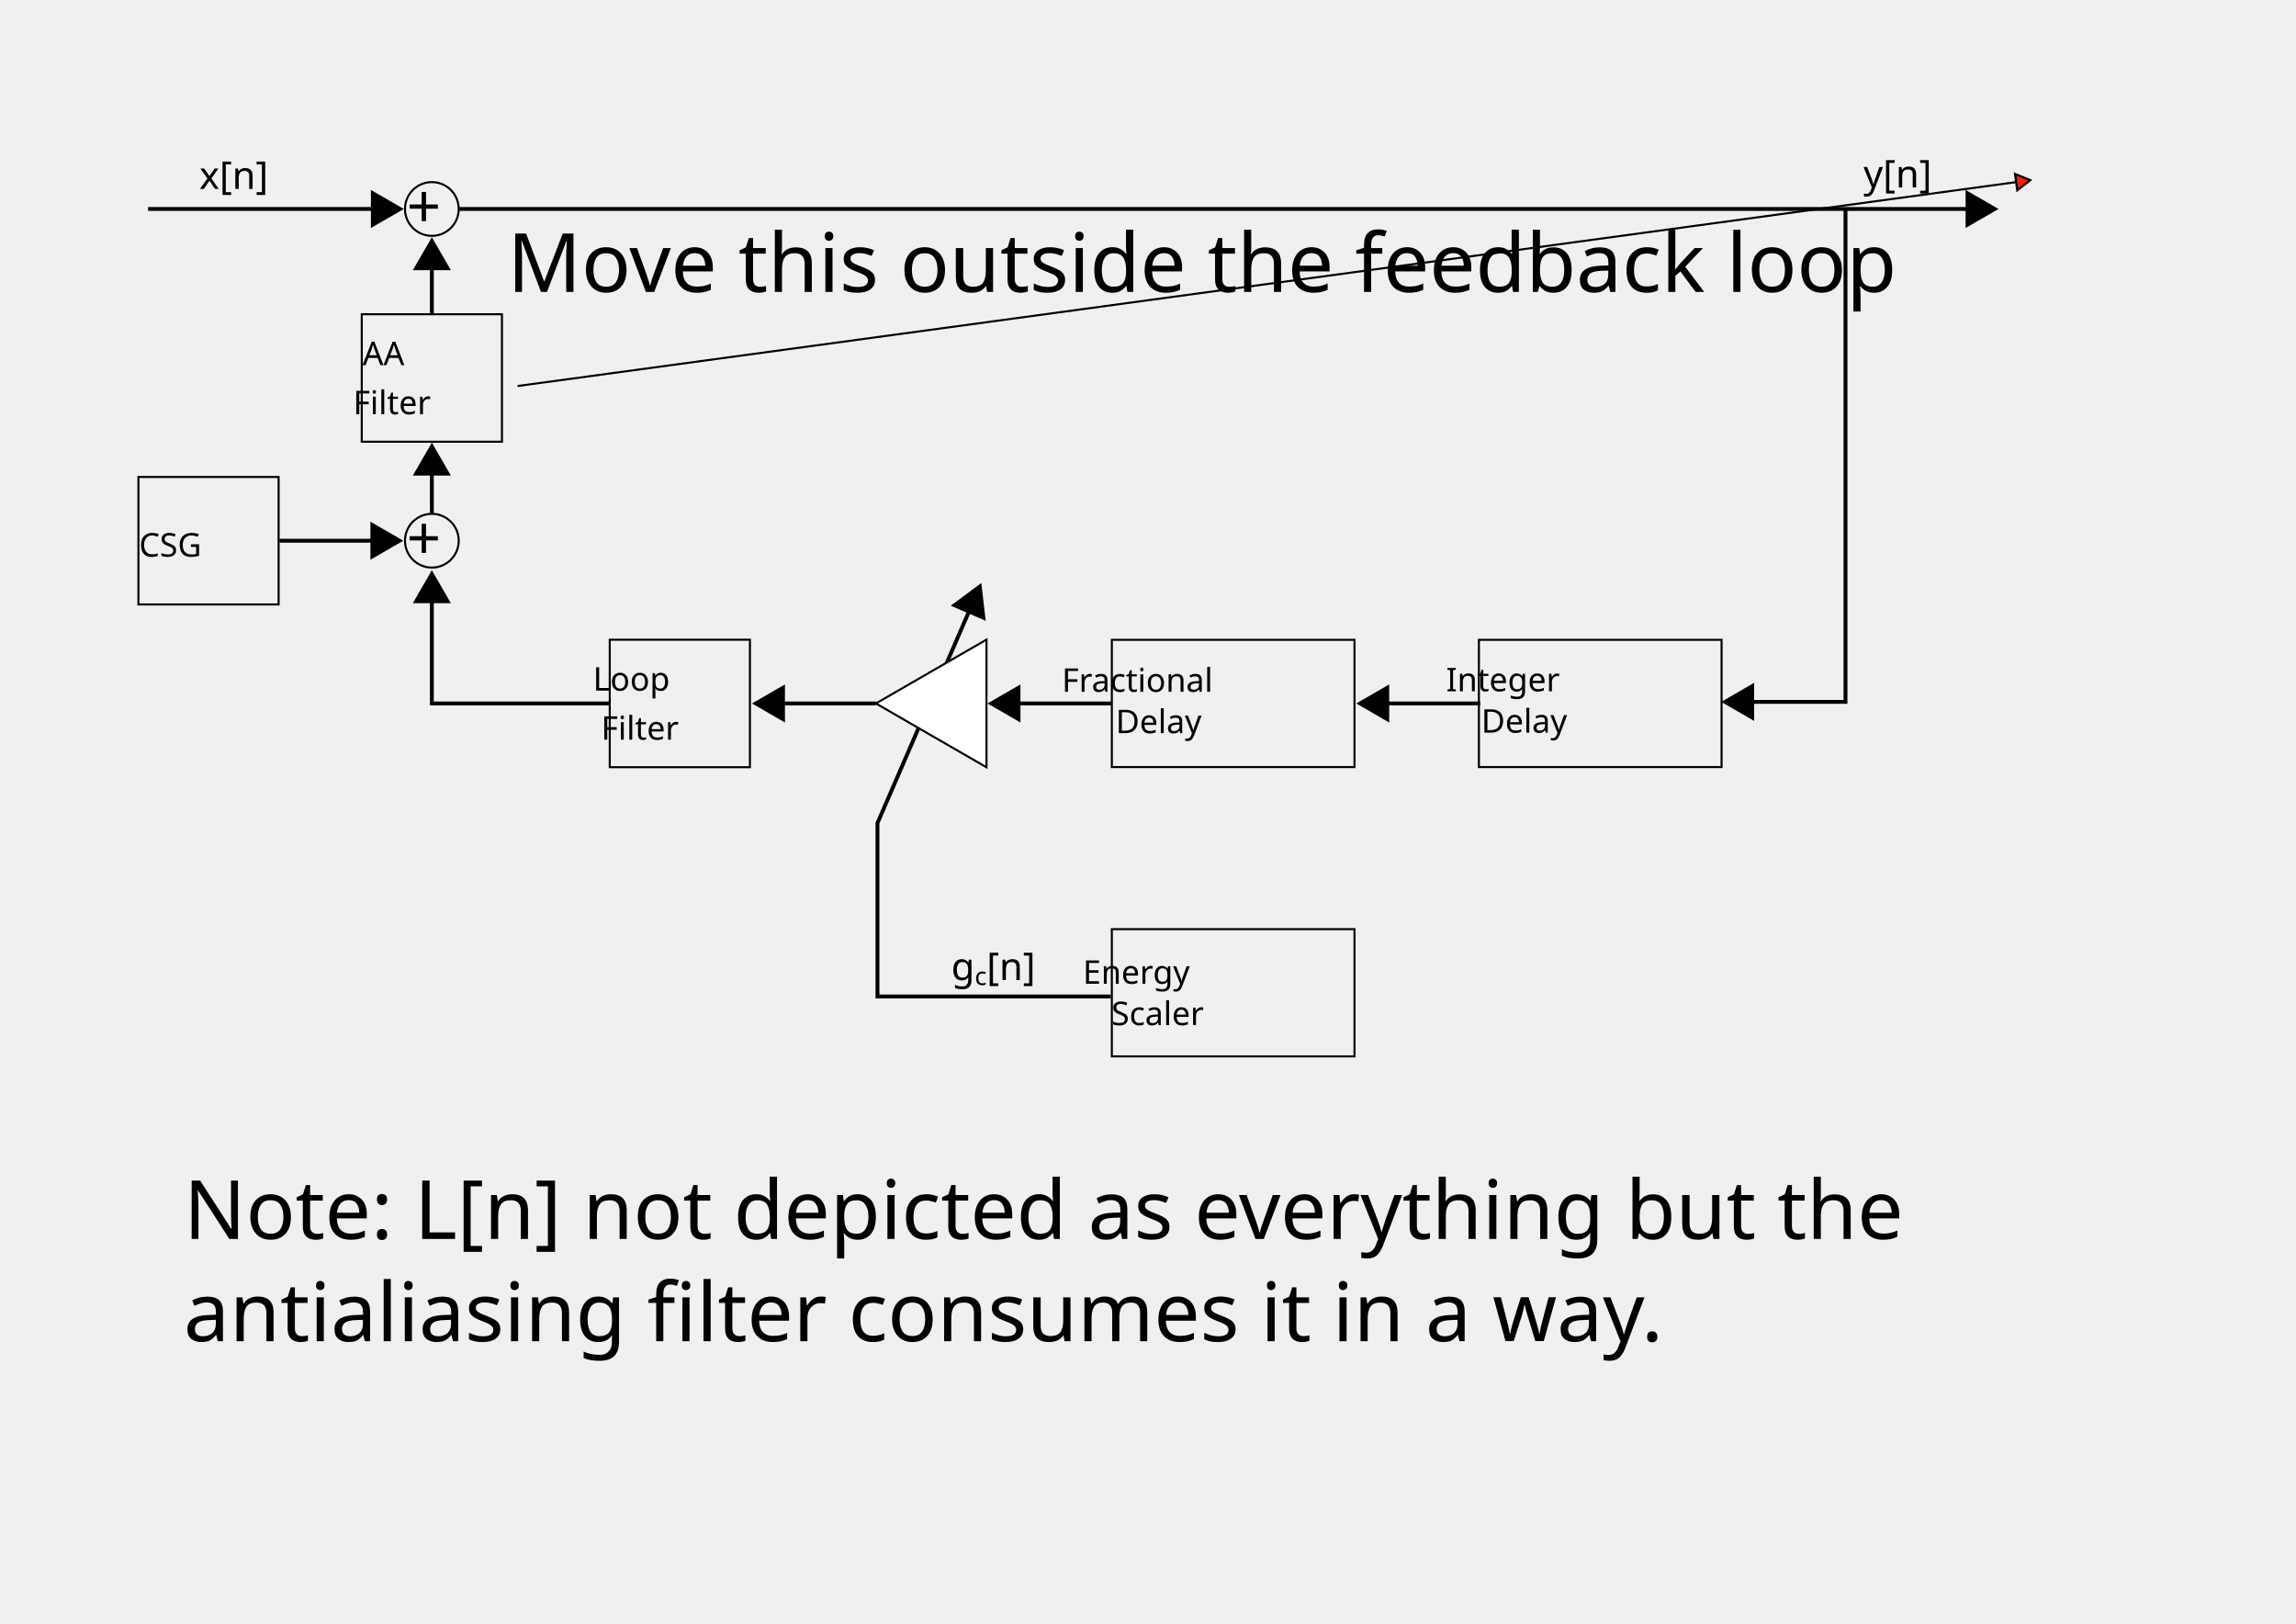
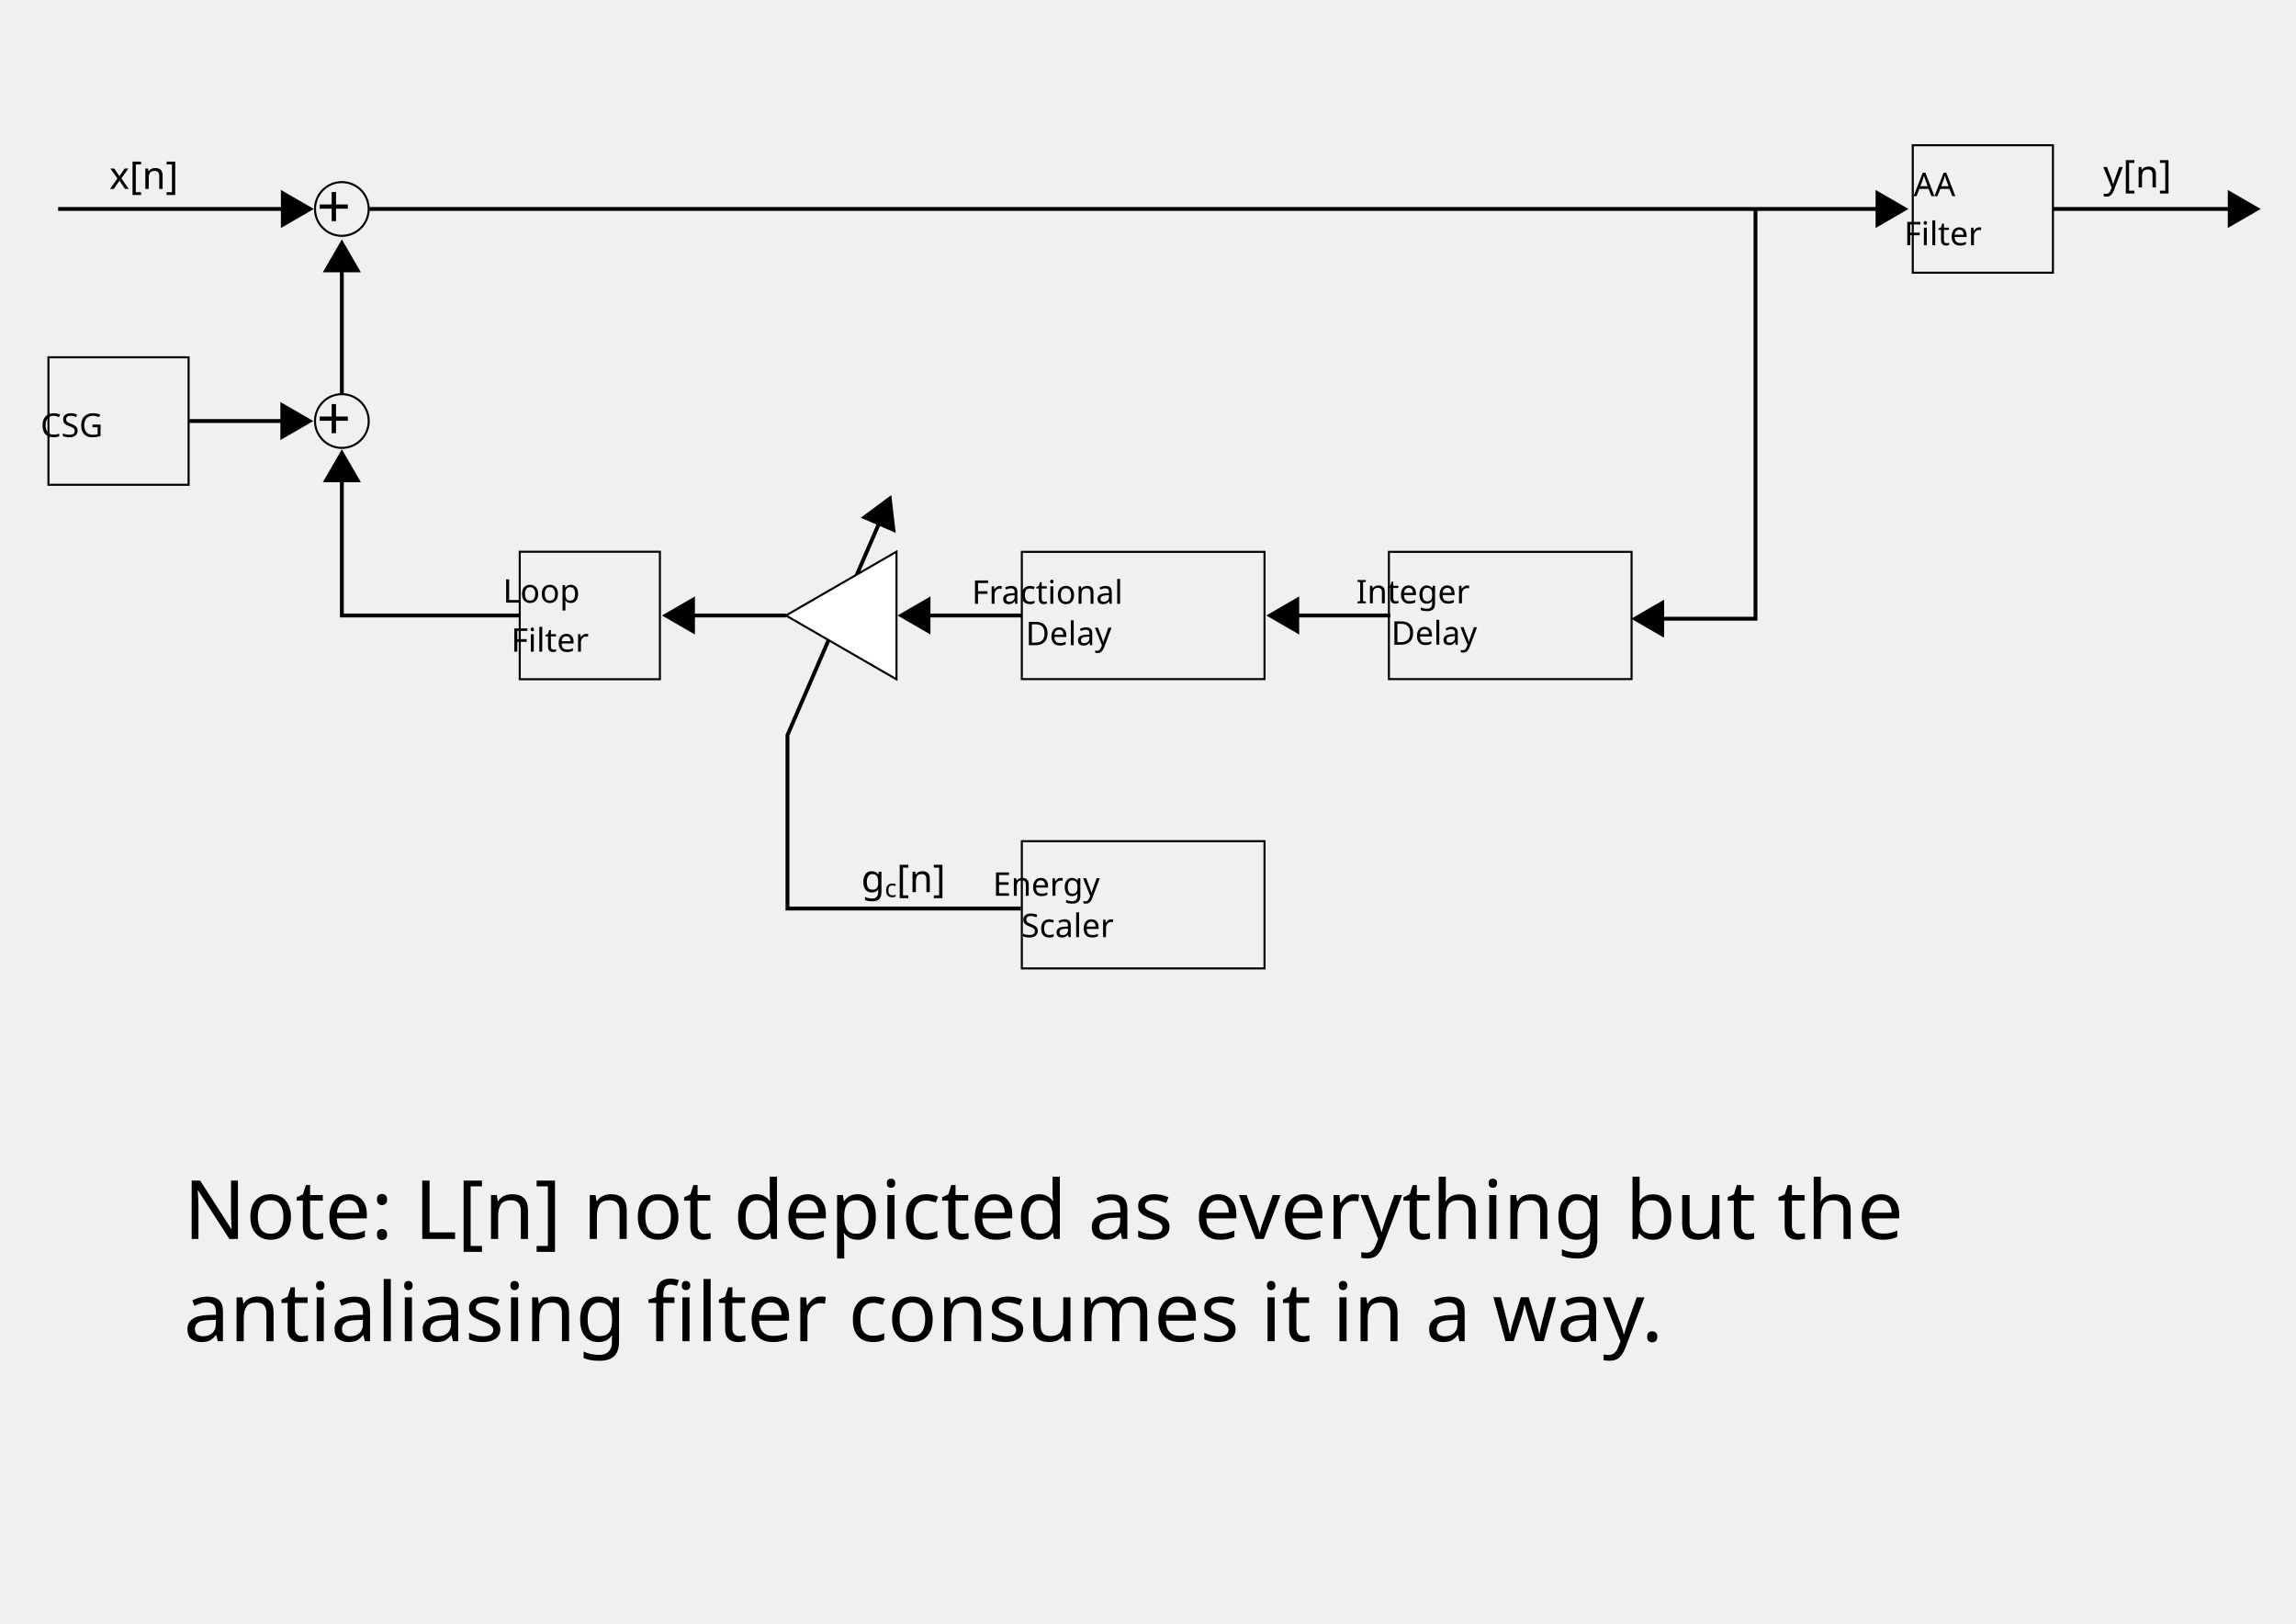
<svg xmlns="http://www.w3.org/2000/svg" width="297mm" height="210mm" viewBox="0 0 297 210" version="1.1" id="svg8">
  <defs id="defs2">
    <marker style="overflow:visible" id="marker1026" refX="0.0" refY="0.0" orient="auto">
      <path transform="scale(0.8)" style="fill-rule:evenodd;stroke:#000000;stroke-width:1pt;stroke-opacity:1;fill:#ff2200;fill-opacity:1" d="M 5.77,0.0 L -2.88,5.0 L -2.88,-5.0 L 5.77,0.0 z " id="path1024" />
    </marker>
    <marker orient="auto" refY="0.0" refX="0.0" id="marker3910" style="overflow:visible">
      <path id="path3908" d="M 5.77,0.0 L -2.88,5.0 L -2.88,-5.0 L 5.77,0.0 z " style="fill-rule:evenodd;stroke:#000000;stroke-width:1pt;stroke-opacity:1;fill:#000000;fill-opacity:1" transform="scale(0.8)" />
    </marker>
    <marker style="overflow:visible" id="marker1593" refX="0.0" refY="0.0" orient="auto">
      <path transform="scale(0.8)" style="fill-rule:evenodd;stroke:#000000;stroke-width:1pt;stroke-opacity:1;fill:#000000;fill-opacity:1" d="M 5.77,0.0 L -2.88,5.0 L -2.88,-5.0 L 5.77,0.0 z " id="path1591" />
    </marker>
    <marker style="overflow:visible" id="marker1483" refX="0.0" refY="0.0" orient="auto">
      <path transform="scale(0.8)" style="fill-rule:evenodd;stroke:#000000;stroke-width:1pt;stroke-opacity:1;fill:#000000;fill-opacity:1" d="M 5.77,0.0 L -2.88,5.0 L -2.88,-5.0 L 5.77,0.0 z " id="path1481" />
    </marker>
    <marker orient="auto" refY="0.0" refX="0.0" id="Arrow2Lend" style="overflow:visible;">
      <path id="path932" style="fill-rule:evenodd;stroke-width:0.625;stroke-linejoin:round;stroke:#000000;stroke-opacity:1;fill:#000000;fill-opacity:1" d="M 8.719,4.034 L -2.207,0.016 L 8.719,-4.002 C 6.973,-1.63 6.983,1.616 8.719,4.034 z " transform="scale(1.1) rotate(180) translate(1,0)" />
    </marker>
    <marker style="overflow:visible" id="marker2074" refX="0.0" refY="0.0" orient="auto">
      <path transform="scale(0.8)" style="fill-rule:evenodd;stroke:#000000;stroke-width:1pt;stroke-opacity:1;fill:#000000;fill-opacity:1" d="M 5.77,0.0 L -2.88,5.0 L -2.88,-5.0 L 5.77,0.0 z " id="path2072" />
    </marker>
    <marker orient="auto" refY="0" refX="0" id="TriangleOutL" style="overflow:visible">
      <path id="path1033" d="M 5.77,0 -2.88,5 V -5 Z" style="fill:#000000;fill-opacity:1;fill-rule:evenodd;stroke:#000000;stroke-width:1pt;stroke-opacity:1" transform="scale(0.8)" />
    </marker>
    <marker style="overflow:visible" id="marker1593-4" refX="0" refY="0" orient="auto">
      <path transform="scale(0.8)" style="fill:#000000;fill-opacity:1;fill-rule:evenodd;stroke:#000000;stroke-width:1pt;stroke-opacity:1" d="M 5.77,0 -2.88,5 V -5 Z" id="path1591-5" />
    </marker>
    <marker style="overflow:visible" id="marker1593-9" refX="0" refY="0" orient="auto">
      <path transform="scale(0.8)" style="fill:#000000;fill-opacity:1;fill-rule:evenodd;stroke:#000000;stroke-width:1pt;stroke-opacity:1" d="M 5.77,0 -2.88,5 V -5 Z" id="path1591-8" />
    </marker>
    <marker style="overflow:visible" id="marker1593-2" refX="0" refY="0" orient="auto">
      <path transform="scale(0.8)" style="fill:#000000;fill-opacity:1;fill-rule:evenodd;stroke:#000000;stroke-width:1pt;stroke-opacity:1" d="M 5.77,0 -2.88,5 V -5 Z" id="path1591-85" />
    </marker>
    <marker style="overflow:visible" id="marker1593-1" refX="0" refY="0" orient="auto">
      <path transform="scale(0.8)" style="fill:#000000;fill-opacity:1;fill-rule:evenodd;stroke:#000000;stroke-width:1pt;stroke-opacity:1" d="M 5.77,0 -2.88,5 V -5 Z" id="path1591-9" />
    </marker>
    <marker style="overflow:visible" id="marker1593-1-6" refX="0" refY="0" orient="auto">
      <path transform="scale(0.8)" style="fill:#000000;fill-opacity:1;fill-rule:evenodd;stroke:#000000;stroke-width:1pt;stroke-opacity:1" d="M 5.77,0 -2.88,5 V -5 Z" id="path1591-9-2" />
    </marker>
    <marker style="overflow:visible" id="marker1593-1-1" refX="0" refY="0" orient="auto">
      <path transform="scale(0.8)" style="fill:#000000;fill-opacity:1;fill-rule:evenodd;stroke:#000000;stroke-width:1pt;stroke-opacity:1" d="M 5.77,0 -2.88,5 V -5 Z" id="path1591-9-3" />
    </marker>
    <marker style="overflow:visible" id="marker1593-9-9" refX="0" refY="0" orient="auto">
      <path transform="scale(0.8)" style="fill:#000000;fill-opacity:1;fill-rule:evenodd;stroke:#000000;stroke-width:1pt;stroke-opacity:1" d="M 5.77,0 -2.88,5 V -5 Z" id="path1591-8-1" />
    </marker>
    <marker orient="auto" refY="0" refX="0" id="marker1176-5" style="overflow:visible">
      <path id="path1053-0" d="M 5.77,0 -2.88,5 V -5 Z" style="fill:#000000;fill-opacity:1;fill-rule:evenodd;stroke:#000000;stroke-width:1pt;stroke-opacity:1" transform="scale(0.8)" />
    </marker>
    <marker orient="auto" refY="0" refX="0" id="marker1176-5-4" style="overflow:visible">
      <path id="path1053-0-7" d="M 5.77,0 -2.88,5 V -5 Z" style="fill:#000000;fill-opacity:1;fill-rule:evenodd;stroke:#000000;stroke-width:1pt;stroke-opacity:1" transform="scale(0.8)" />
    </marker>
  </defs>
  <g id="layer1" transform="translate(0,-87)">
-     <g transform="translate(-111.0473,106.8837)" id="g1010-2">
-       <text id="text1001-7" y="52.481" x="163.658" style="font-style:normal;font-weight:normal;font-size:10.583px;line-height:1.25;font-family:sans-serif;letter-spacing:0px;word-spacing:0px;fill:#000000;fill-opacity:1;stroke:none;stroke-width:0.265" xml:space="preserve">
-         <tspan style="font-size:7.761px;stroke-width:0.265" y="52.481" x="163.658" id="tspan999-6">+</tspan>
-       </text>
-       <circle r="3.475" cy="50.048" cx="166.91" id="path1003-9" style="opacity:1;fill:none;fill-opacity:1;stroke:#000000;stroke-width:0.265;stroke-linecap:butt;stroke-linejoin:miter;stroke-miterlimit:4;stroke-dasharray:none;stroke-dashoffset:0;stroke-opacity:1;paint-order:markers fill stroke" />
-     </g>
    <text xml:space="preserve" style="font-style:normal;font-variant:normal;font-weight:normal;font-stretch:normal;font-size:7.761px;line-height:0.5;font-family:sans-serif;-inkscape-font-specification:'sans-serif, Normal';font-variant-ligatures:normal;font-variant-caps:normal;font-variant-numeric:normal;font-feature-settings:normal;text-align:center;letter-spacing:0px;word-spacing:0px;writing-mode:lr-tb;baseline-shift:baseline;text-anchor:middle;fill:#000000;fill-opacity:1;stroke:none;stroke-width:0.265" x="55.227" y="188.542" id="text819-7-0-7">
      <tspan id="tspan1123-2" x="55.227" y="192.498" />
    </text>
    <text xml:space="preserve" style="font-style:normal;font-weight:normal;font-size:4.233px;line-height:1.25;font-family:sans-serif;letter-spacing:0px;word-spacing:0px;baseline-shift:sub;fill:#000000;fill-opacity:1;stroke:none;stroke-width:0.265" x="84.071" y="151.621" id="text1284">
      <tspan id="tspan1282" x="84.071" y="155.366" style="font-size:4.233px;baseline-shift:sub;stroke-width:0.265" />
    </text>
    <flowRoot xml:space="preserve" id="flowRoot1324" style="font-style:normal;font-weight:normal;font-size:16px;line-height:1.25;font-family:sans-serif;letter-spacing:0px;word-spacing:0px;fill:#000000;fill-opacity:1;stroke:none" transform="matrix(0.2645833,0,0,0.2645833,0,126.6307)">
      <flowRegion id="flowRegion1326">
        <rect id="rect1328" width="37.5" height="30" x="484.5" y="270.701" />
      </flowRegion>
      <flowPara id="flowPara1330" />
    </flowRoot>
-     <g transform="translate(56.4949,146.4342)" id="g824-1-8-0">
+     <g transform="translate(44.85322,135.0571)" id="g824-1-8-0">
      <g id="g909-4-3" transform="translate(0.5291667,-1.058333)">
        <rect style="opacity:1;fill:none;fill-opacity:1;stroke:#000000;stroke-width:0.265;stroke-miterlimit:4;stroke-dasharray:none;stroke-opacity:1" id="rect815-3-1-5" width="18.132" height="16.488" x="21.85" y="24.36" />
        <text xml:space="preserve" style="font-style:normal;font-variant:normal;font-weight:normal;font-stretch:normal;font-size:4.233px;line-height:1.5;font-family:sans-serif;-inkscape-font-specification:'sans-serif, Normal';font-variant-ligatures:normal;font-variant-caps:normal;font-variant-numeric:normal;font-feature-settings:normal;text-align:center;letter-spacing:0px;word-spacing:0px;writing-mode:lr-tb;text-anchor:middle;fill:#000000;fill-opacity:1;stroke:none;stroke-width:0.265" x="30.71" y="30.942" id="text819-7-0-8">
          <tspan id="tspan1123-6" x="30.71" y="30.942">Loop</tspan>
          <tspan x="30.71" y="37.292" id="tspan1009">Filter</tspan>
        </text>
      </g>
    </g>
-     <g id="g824-9-1" transform="translate(142.3828,182.0453)">
+     <g id="g824-9-1" transform="translate(130.741,170.6682)">
      <rect y="25.124" x="1.439" height="16.457" width="31.391" id="rect815-72-5" style="opacity:1;fill:none;fill-opacity:1;stroke:#000000;stroke-width:0.265;stroke-miterlimit:4;stroke-dasharray:none;stroke-opacity:1" />
      <text id="text819-9-9" y="32.188" x="16.99" style="font-style:normal;font-weight:normal;font-size:10.583px;line-height:0.5;font-family:sans-serif;text-align:center;letter-spacing:0px;word-spacing:0px;text-anchor:middle;fill:#000000;fill-opacity:1;stroke:none;stroke-width:0.265" xml:space="preserve">
        <tspan style="font-style:normal;font-variant:normal;font-weight:normal;font-stretch:normal;font-size:4.233px;line-height:0.5;font-family:sans-serif;-inkscape-font-specification:'sans-serif, Normal';font-variant-ligatures:normal;font-variant-caps:normal;font-variant-numeric:normal;font-feature-settings:normal;text-align:center;writing-mode:lr-tb;text-anchor:middle;stroke-width:0.265" y="32.188" x="16.99" id="tspan1214-1">Energy</tspan>
        <tspan style="font-style:normal;font-variant:normal;font-weight:normal;font-stretch:normal;font-size:4.233px;line-height:0.5;font-family:sans-serif;-inkscape-font-specification:'sans-serif, Normal';font-variant-ligatures:normal;font-variant-caps:normal;font-variant-numeric:normal;font-feature-settings:normal;text-align:center;writing-mode:lr-tb;text-anchor:middle;stroke-width:0.265" y="37.542" x="16.99" id="tspan1040">Scaler</tspan>
      </text>
    </g>
-     <g id="g824-9-4" transform="translate(127.2286,145.3759)">
+     <g id="g824-9-4" transform="translate(115.5868,133.9988)">
      <rect y="24.375" x="16.593" height="16.457" width="31.391" id="rect815-72-1" style="opacity:1;fill:none;fill-opacity:1;stroke:#000000;stroke-width:0.265;stroke-miterlimit:4;stroke-dasharray:none;stroke-opacity:1" />
      <text id="text819-9-6" y="31.095" x="32.279" style="font-style:normal;font-weight:normal;font-size:10.583px;line-height:0.5;font-family:sans-serif;text-align:center;letter-spacing:0px;word-spacing:0px;text-anchor:middle;fill:#000000;fill-opacity:1;stroke:none;stroke-width:0.265" xml:space="preserve">
        <tspan style="font-style:normal;font-variant:normal;font-weight:normal;font-stretch:normal;font-size:4.233px;line-height:0.5;font-family:sans-serif;-inkscape-font-specification:'sans-serif, Normal';font-variant-ligatures:normal;font-variant-caps:normal;font-variant-numeric:normal;font-feature-settings:normal;text-align:center;writing-mode:lr-tb;text-anchor:middle;stroke-width:0.265" y="31.095" x="32.279" id="tspan1214-4">Fractional</tspan>
        <tspan style="font-style:normal;font-variant:normal;font-weight:normal;font-stretch:normal;font-size:4.233px;line-height:0.5;font-family:sans-serif;-inkscape-font-specification:'sans-serif, Normal';font-variant-ligatures:normal;font-variant-caps:normal;font-variant-numeric:normal;font-feature-settings:normal;text-align:center;writing-mode:lr-tb;text-anchor:middle;stroke-width:0.265" y="36.448" x="32.279" id="tspan1084">Delay</tspan>
      </text>
    </g>
-     <g id="g824-9-2" transform="translate(174.7109,145.3759)">
+     <g id="g824-9-2" transform="translate(163.0692,133.9988)">
      <rect y="24.375" x="16.593" height="16.457" width="31.391" id="rect815-72-6" style="opacity:1;fill:none;fill-opacity:1;stroke:#000000;stroke-width:0.265;stroke-miterlimit:4;stroke-dasharray:none;stroke-opacity:1" />
      <text id="text819-9-5" y="31.03" x="32.083" style="font-style:normal;font-weight:normal;font-size:10.583px;line-height:0.5;font-family:sans-serif;text-align:center;letter-spacing:0px;word-spacing:0px;text-anchor:middle;fill:#000000;fill-opacity:1;stroke:none;stroke-width:0.265" xml:space="preserve">
        <tspan style="font-style:normal;font-variant:normal;font-weight:normal;font-stretch:normal;font-size:4.233px;line-height:0.5;font-family:sans-serif;-inkscape-font-specification:'sans-serif, Normal';font-variant-ligatures:normal;font-variant-caps:normal;font-variant-numeric:normal;font-feature-settings:normal;text-align:center;writing-mode:lr-tb;text-anchor:middle;stroke-width:0.265" y="31.03" x="32.083" id="tspan1214-5">Integer</tspan>
        <tspan style="font-style:normal;font-variant:normal;font-weight:normal;font-stretch:normal;font-size:4.233px;line-height:0.5;font-family:sans-serif;-inkscape-font-specification:'sans-serif, Normal';font-variant-ligatures:normal;font-variant-caps:normal;font-variant-numeric:normal;font-feature-settings:normal;text-align:center;writing-mode:lr-tb;text-anchor:middle;stroke-width:0.265" y="36.383" x="32.083" id="tspan1086">Delay</tspan>
      </text>
    </g>
-     <g transform="translate(-4.471876,125.3867)" id="g824-1-8-0-8">
-       <g id="g909-4-3-7" transform="translate(0.5291667,-1.058333)">
-         <rect style="opacity:1;fill:none;fill-opacity:1;stroke:#000000;stroke-width:0.265;stroke-miterlimit:4;stroke-dasharray:none;stroke-opacity:1" id="rect815-3-1-5-3" width="18.132" height="16.488" x="21.85" y="24.36" />
-         <text xml:space="preserve" style="font-style:normal;font-variant:normal;font-weight:normal;font-stretch:normal;font-size:4.233px;line-height:1.5;font-family:sans-serif;-inkscape-font-specification:'sans-serif, Normal';font-variant-ligatures:normal;font-variant-caps:normal;font-variant-numeric:normal;font-feature-settings:normal;text-align:center;letter-spacing:0px;word-spacing:0px;writing-mode:lr-tb;text-anchor:middle;fill:#000000;fill-opacity:1;stroke:none;stroke-width:0.265" x="30.92" y="34.654" id="text819-7-0-8-2">
-           <tspan x="30.92" y="34.654" id="tspan1009-7">CSG</tspan>
-         </text>
-       </g>
-     </g>
-     <g transform="translate(24.41747,104.3393)" id="g824-1-8-0-2">
+     <g transform="translate(225.0463,82.482)" id="g824-1-8-0-2">
      <g id="g909-4-3-3" transform="translate(0.5291667,-1.058333)">
        <rect style="opacity:1;fill:none;fill-opacity:1;stroke:#000000;stroke-width:0.265;stroke-miterlimit:4;stroke-dasharray:none;stroke-opacity:1" id="rect815-3-1-5-2" width="18.132" height="16.488" x="21.85" y="24.36" />
        <text xml:space="preserve" style="font-style:normal;font-variant:normal;font-weight:normal;font-stretch:normal;font-size:4.233px;line-height:1.5;font-family:sans-serif;-inkscape-font-specification:'sans-serif, Normal';font-variant-ligatures:normal;font-variant-caps:normal;font-variant-numeric:normal;font-feature-settings:normal;text-align:center;letter-spacing:0px;word-spacing:0px;writing-mode:lr-tb;text-anchor:middle;fill:#000000;fill-opacity:1;stroke:none;stroke-width:0.265" x="30.71" y="30.942" id="text819-7-0-8-4">
          <tspan id="tspan1123-6-2" x="30.71" y="30.942">AA</tspan>
          <tspan x="30.71" y="37.292" id="tspan1009-0">Filter</tspan>
        </text>
      </g>
    </g>
-     <g transform="translate(-111.0473,63.97896)" id="g1010-2-6">
+     <g transform="translate(-122.689,63.97896)" id="g1010-2-6">
      <text id="text1001-7-6" y="52.481" x="163.658" style="font-style:normal;font-weight:normal;font-size:10.583px;line-height:1.25;font-family:sans-serif;letter-spacing:0px;word-spacing:0px;fill:#000000;fill-opacity:1;stroke:none;stroke-width:0.265" xml:space="preserve">
        <tspan style="font-size:7.761px;stroke-width:0.265" y="52.481" x="163.658" id="tspan999-6-8">+</tspan>
      </text>
      <circle r="3.475" cy="50.048" cx="166.91" id="path1003-9-0" style="opacity:1;fill:none;fill-opacity:1;stroke:#000000;stroke-width:0.265;stroke-linecap:butt;stroke-linejoin:miter;stroke-miterlimit:4;stroke-dasharray:none;stroke-dashoffset:0;stroke-opacity:1;paint-order:markers fill stroke" />
    </g>
-     <text xml:space="preserve" style="font-style:normal;font-weight:normal;font-size:10.583px;line-height:1.25;font-family:sans-serif;letter-spacing:0px;word-spacing:0px;fill:#000000;fill-opacity:1;stroke:none;stroke-width:0.265" x="123.054" y="213.753" id="text887-5">
-       <tspan id="tspan885-2" x="123.054" y="213.753" style="font-size:4.939px;stroke-width:0.265">g<tspan style="font-size:65%;baseline-shift:sub" id="tspan1342">c</tspan>[n]</tspan>
+     <text xml:space="preserve" style="font-style:normal;font-weight:normal;font-size:10.583px;line-height:1.25;font-family:sans-serif;letter-spacing:0px;word-spacing:0px;fill:#000000;fill-opacity:1;stroke:none;stroke-width:0.265" x="111.412" y="202.376" id="text887-5">
+       <tspan id="tspan885-2" x="111.412" y="202.376" style="font-size:4.939px;stroke-width:0.265">g<tspan style="font-size:65%;baseline-shift:sub" id="tspan1342">c</tspan>[n]</tspan>
    </text>
-     <path style="fill:none;stroke:#000000;stroke-width:0.5;stroke-linecap:butt;stroke-linejoin:miter;stroke-miterlimit:4;stroke-dasharray:none;stroke-opacity:1;marker-end:url(#marker1483)" d="m 143.688,215.878 -30.183,0 v -22.423 0 l 12.303,-28.443" id="path1431" />
-     <path style="fill:none;stroke:#000000;stroke-width:0.5;stroke-linecap:butt;stroke-linejoin:miter;stroke-miterlimit:4;stroke-dasharray:none;stroke-opacity:1;marker-end:url(#marker1593)" d="M 191.472,177.98 H 178.282" id="path1583" />
-     <path style="fill:none;stroke:#000000;stroke-width:0.5;stroke-linecap:butt;stroke-linejoin:miter;stroke-miterlimit:4;stroke-dasharray:none;stroke-opacity:1;marker-end:url(#marker1593-4)" d="M 143.772,177.98 H 130.582" id="path1583-8" />
-     <path style="fill:none;stroke:#000000;stroke-width:0.5;stroke-linecap:butt;stroke-linejoin:miter;stroke-miterlimit:4;stroke-dasharray:none;stroke-opacity:1;marker-end:url(#marker1593-9)" d="M 113.306,177.98 H 100.116" id="path1583-4" />
-     <path style="fill:none;stroke:#000000;stroke-width:0.5;stroke-linecap:butt;stroke-linejoin:miter;stroke-miterlimit:4;stroke-dasharray:none;stroke-opacity:1;marker-end:url(#marker1593-2)" d="m 36.142,156.932 h 13.19" id="path1583-5" />
-     <path style="fill:none;stroke:#000000;stroke-width:0.5;stroke-linecap:butt;stroke-linejoin:miter;stroke-miterlimit:4;stroke-dasharray:none;stroke-opacity:1;marker-end:url(#marker1593-1)" d="m 55.863,153.368 0,-6.279" id="path1583-2" />
-     <path style="fill:none;stroke:#000000;stroke-width:0.5;stroke-linecap:butt;stroke-linejoin:miter;stroke-miterlimit:4;stroke-dasharray:none;stroke-opacity:1;marker-end:url(#marker1593-1-6)" d="m 55.863,127.679 0,-7.156" id="path1583-2-1" />
-     <path style="fill:none;stroke:#000000;stroke-width:0.5;stroke-linecap:butt;stroke-linejoin:miter;stroke-miterlimit:4;stroke-dasharray:none;stroke-opacity:1;marker-end:url(#marker1593-1-1)" d="M 55.863,177.741 V 163.593" id="path1583-2-0" />
-     <path style="fill:none;stroke:#000000;stroke-width:0.5;stroke-linecap:butt;stroke-linejoin:miter;stroke-miterlimit:4;stroke-dasharray:none;stroke-opacity:1" d="M 78.832,177.98 H 55.613" id="path1583-4-7" />
-     <path style="fill:none;stroke:#000000;stroke-width:0.5;stroke-linecap:butt;stroke-linejoin:miter;stroke-miterlimit:4;stroke-dasharray:none;stroke-opacity:1;marker-end:url(#marker1176-5)" d="M 19.162,114.027 H 49.398" id="path1417-5" />
-     <path style="fill:none;stroke:#000000;stroke-width:0.5;stroke-linecap:butt;stroke-linejoin:miter;stroke-miterlimit:4;stroke-dasharray:none;stroke-opacity:1;marker-end:url(#marker1176-5-4)" d="m 59.43,114.027 196.248,0" id="path1417-5-2" />
-     <path style="fill:none;stroke:#000000;stroke-width:0.5;stroke-linecap:butt;stroke-linejoin:miter;stroke-miterlimit:4;stroke-dasharray:none;stroke-opacity:1;marker-end:url(#marker3910)" d="m 238.725,114.027 v 63.75 h -13.237" id="path3900" />
-     <text xml:space="preserve" style="font-style:normal;font-weight:normal;font-size:10.583px;line-height:1.25;font-family:sans-serif;letter-spacing:0px;word-spacing:0px;fill:#000000;fill-opacity:1;stroke:none;stroke-width:0.265" x="25.782" y="111.431" id="text887-2">
-       <tspan id="tspan885-4" x="25.782" y="111.431" style="font-size:4.939px;stroke-width:0.265">x[n]</tspan>
+     <path style="fill:none;stroke:#000000;stroke-width:0.5;stroke-linecap:butt;stroke-linejoin:miter;stroke-miterlimit:4;stroke-dasharray:none;stroke-opacity:1;marker-end:url(#marker1483)" d="m 132.046,204.501 h -30.183 v -22.423 0 l 12.303,-28.443" id="path1431" />
+     <path style="fill:none;stroke:#000000;stroke-width:0.5;stroke-linecap:butt;stroke-linejoin:miter;stroke-miterlimit:4;stroke-dasharray:none;stroke-opacity:1;marker-end:url(#marker1593)" d="M 179.83,166.602 H 166.64" id="path1583" />
+     <path style="fill:none;stroke:#000000;stroke-width:0.5;stroke-linecap:butt;stroke-linejoin:miter;stroke-miterlimit:4;stroke-dasharray:none;stroke-opacity:1;marker-end:url(#marker1593-4)" d="M 132.13,166.602 H 118.941" id="path1583-8" />
+     <path style="fill:none;stroke:#000000;stroke-width:0.5;stroke-linecap:butt;stroke-linejoin:miter;stroke-miterlimit:4;stroke-dasharray:none;stroke-opacity:1;marker-end:url(#marker1593-9)" d="M 101.664,166.602 H 88.474" id="path1583-4" />
+     <g id="g1493" transform="translate(0,-15.47813)">
+       <g id="g1010-2" transform="translate(-122.689,106.8837)">
+         <text xml:space="preserve" style="font-style:normal;font-weight:normal;font-size:10.583px;line-height:1.25;font-family:sans-serif;letter-spacing:0px;word-spacing:0px;fill:#000000;fill-opacity:1;stroke:none;stroke-width:0.265" x="163.658" y="52.481" id="text1001-7">
+           <tspan id="tspan999-6" x="163.658" y="52.481" style="font-size:7.761px;stroke-width:0.265">+</tspan>
+         </text>
+         <circle style="opacity:1;fill:none;fill-opacity:1;stroke:#000000;stroke-width:0.265;stroke-linecap:butt;stroke-linejoin:miter;stroke-miterlimit:4;stroke-dasharray:none;stroke-dashoffset:0;stroke-opacity:1;paint-order:markers fill stroke" id="path1003-9" cx="166.91" cy="50.048" r="3.475" />
+       </g>
+       <g id="g824-1-8-0-8" transform="translate(-16.11355,125.3867)">
+         <g transform="translate(0.5291667,-1.058333)" id="g909-4-3-7">
+           <rect y="24.36" x="21.85" height="16.488" width="18.132" id="rect815-3-1-5-3" style="opacity:1;fill:none;fill-opacity:1;stroke:#000000;stroke-width:0.265;stroke-miterlimit:4;stroke-dasharray:none;stroke-opacity:1" />
+           <text id="text819-7-0-8-2" y="34.654" x="30.92" style="font-style:normal;font-variant:normal;font-weight:normal;font-stretch:normal;font-size:4.233px;line-height:1.5;font-family:sans-serif;-inkscape-font-specification:'sans-serif, Normal';font-variant-ligatures:normal;font-variant-caps:normal;font-variant-numeric:normal;font-feature-settings:normal;text-align:center;letter-spacing:0px;word-spacing:0px;writing-mode:lr-tb;text-anchor:middle;fill:#000000;fill-opacity:1;stroke:none;stroke-width:0.265" xml:space="preserve">
+             <tspan id="tspan1009-7" y="34.654" x="30.92">CSG</tspan>
+           </text>
+         </g>
+       </g>
+       <path id="path1583-5" d="m 24.5,156.932 h 13.19" style="fill:none;stroke:#000000;stroke-width:0.5;stroke-linecap:butt;stroke-linejoin:miter;stroke-miterlimit:4;stroke-dasharray:none;stroke-opacity:1;marker-end:url(#marker1593-2)" />
+     </g>
+     <path style="fill:none;stroke:#000000;stroke-width:0.5;stroke-linecap:butt;stroke-linejoin:miter;stroke-miterlimit:4;stroke-dasharray:none;stroke-opacity:1;marker-end:url(#marker1593-1)" d="m 44.221,137.89 0,-17.087" id="path1583-2" />
+     <path style="fill:none;stroke:#000000;stroke-width:0.5;stroke-linecap:butt;stroke-linejoin:miter;stroke-miterlimit:4;stroke-dasharray:none;stroke-opacity:1;marker-end:url(#marker1593-1-6)" d="m 265.574,114.027 24.023,0" id="path1583-2-1" />
+     <path style="fill:none;stroke:#000000;stroke-width:0.5;stroke-linecap:butt;stroke-linejoin:miter;stroke-miterlimit:4;stroke-dasharray:none;stroke-opacity:1;marker-end:url(#marker1593-1-1)" d="m 44.221,166.364 0,-18.414" id="path1583-2-0" />
+     <path style="fill:none;stroke:#000000;stroke-width:0.5;stroke-linecap:butt;stroke-linejoin:miter;stroke-miterlimit:4;stroke-dasharray:none;stroke-opacity:1" d="M 67.19,166.602 H 43.971" id="path1583-4-7" />
+     <path style="fill:none;stroke:#000000;stroke-width:0.5;stroke-linecap:butt;stroke-linejoin:miter;stroke-miterlimit:4;stroke-dasharray:none;stroke-opacity:1;marker-end:url(#marker1176-5)" d="M 7.52,114.027 H 37.756" id="path1417-5" />
+     <path style="fill:none;stroke:#000000;stroke-width:0.5;stroke-linecap:butt;stroke-linejoin:miter;stroke-miterlimit:4;stroke-dasharray:none;stroke-opacity:1;marker-end:url(#marker1176-5-4)" d="M 47.788,114.027 H 244.036" id="path1417-5-2" />
+     <path style="fill:none;stroke:#000000;stroke-width:0.5;stroke-linecap:butt;stroke-linejoin:miter;stroke-miterlimit:4;stroke-dasharray:none;stroke-opacity:1;marker-end:url(#marker3910)" d="m 227.083,114.027 0,52.993 h -13.237" id="path3900" />
+     <text xml:space="preserve" style="font-style:normal;font-weight:normal;font-size:10.583px;line-height:1.25;font-family:sans-serif;letter-spacing:0px;word-spacing:0px;fill:#000000;fill-opacity:1;stroke:none;stroke-width:0.265" x="14.141" y="111.431" id="text887-2">
+       <tspan id="tspan885-4" x="14.141" y="111.431" style="font-size:4.939px;stroke-width:0.265">x[n]</tspan>
    </text>
-     <text xml:space="preserve" style="font-style:normal;font-weight:normal;font-size:10.583px;line-height:1.25;font-family:sans-serif;letter-spacing:0px;word-spacing:0px;fill:#000000;fill-opacity:1;stroke:none;stroke-width:0.265" x="241.057" y="111.243" id="text887-56">
-       <tspan id="tspan885-0" x="241.057" y="111.243" style="font-size:4.939px;stroke-width:0.265">y[n]</tspan>
+     <text xml:space="preserve" style="font-style:normal;font-weight:normal;font-size:10.583px;line-height:1.25;font-family:sans-serif;letter-spacing:0px;word-spacing:0px;fill:#000000;fill-opacity:1;stroke:none;stroke-width:0.265" x="272.08" y="111.243" id="text887-56">
+       <tspan id="tspan885-0" x="272.08" y="111.243" style="font-size:4.939px;stroke-width:0.265">y[n]</tspan>
    </text>
    <text xml:space="preserve" style="font-style:normal;font-weight:normal;font-size:10.583px;line-height:1.25;font-family:sans-serif;letter-spacing:0px;word-spacing:0px;fill:#000000;fill-opacity:1;stroke:none;stroke-width:0.265" x="23.76" y="247.234" id="text4807">
      <tspan id="tspan4805" x="23.76" y="247.234" style="stroke-width:0.265">Note: L[n] not depicted as everything but the </tspan>
      <tspan x="23.76" y="260.464" style="stroke-width:0.265" id="tspan4809">antialiasing filter consumes it in a way.</tspan>
    </text>
-     <path style="fill:#ff2200;stroke:#000000;stroke-width:0.265;stroke-linecap:butt;stroke-linejoin:miter;stroke-opacity:1;stroke-miterlimit:4;stroke-dasharray:none;marker-end:url(#marker1026);fill-opacity:1" d="M 66.94,136.927 261.408,110.469" id="path1016" />
-     <text xml:space="preserve" style="font-style:normal;font-weight:normal;font-size:10.583px;line-height:1.25;font-family:sans-serif;letter-spacing:0px;word-spacing:0px;fill:#000000;fill-opacity:1;stroke:none;stroke-width:0.265" x="65.617" y="124.756" id="text1150">
-       <tspan id="tspan1148" x="65.617" y="124.756" style="stroke-width:0.265">Move this outside the feedback loop</tspan>
-     </text>
  </g>
  <g id="layer2">
-     <g style="fill:#ffffff;fill-opacity:1" transform="translate(-12.39855,56.30455)" id="g964-6-0-4-4">
+     <g style="fill:#ffffff;fill-opacity:1" transform="translate(-24.04022,44.92747)" id="g964-6-0-4-4">
      <path style="opacity:1;fill:#ffffff;fill-opacity:1;stroke:#000000;stroke-width:0.265;stroke-miterlimit:4;stroke-dasharray:none;stroke-opacity:1" id="path940-3-6-6-0" d="m -125.704,-34.675 -7.151,4.128 -7.151,4.128 0,-8.257 0,-8.257 7.151,4.128 z" transform="scale(-1)" />
    </g>
  </g>
</svg>
